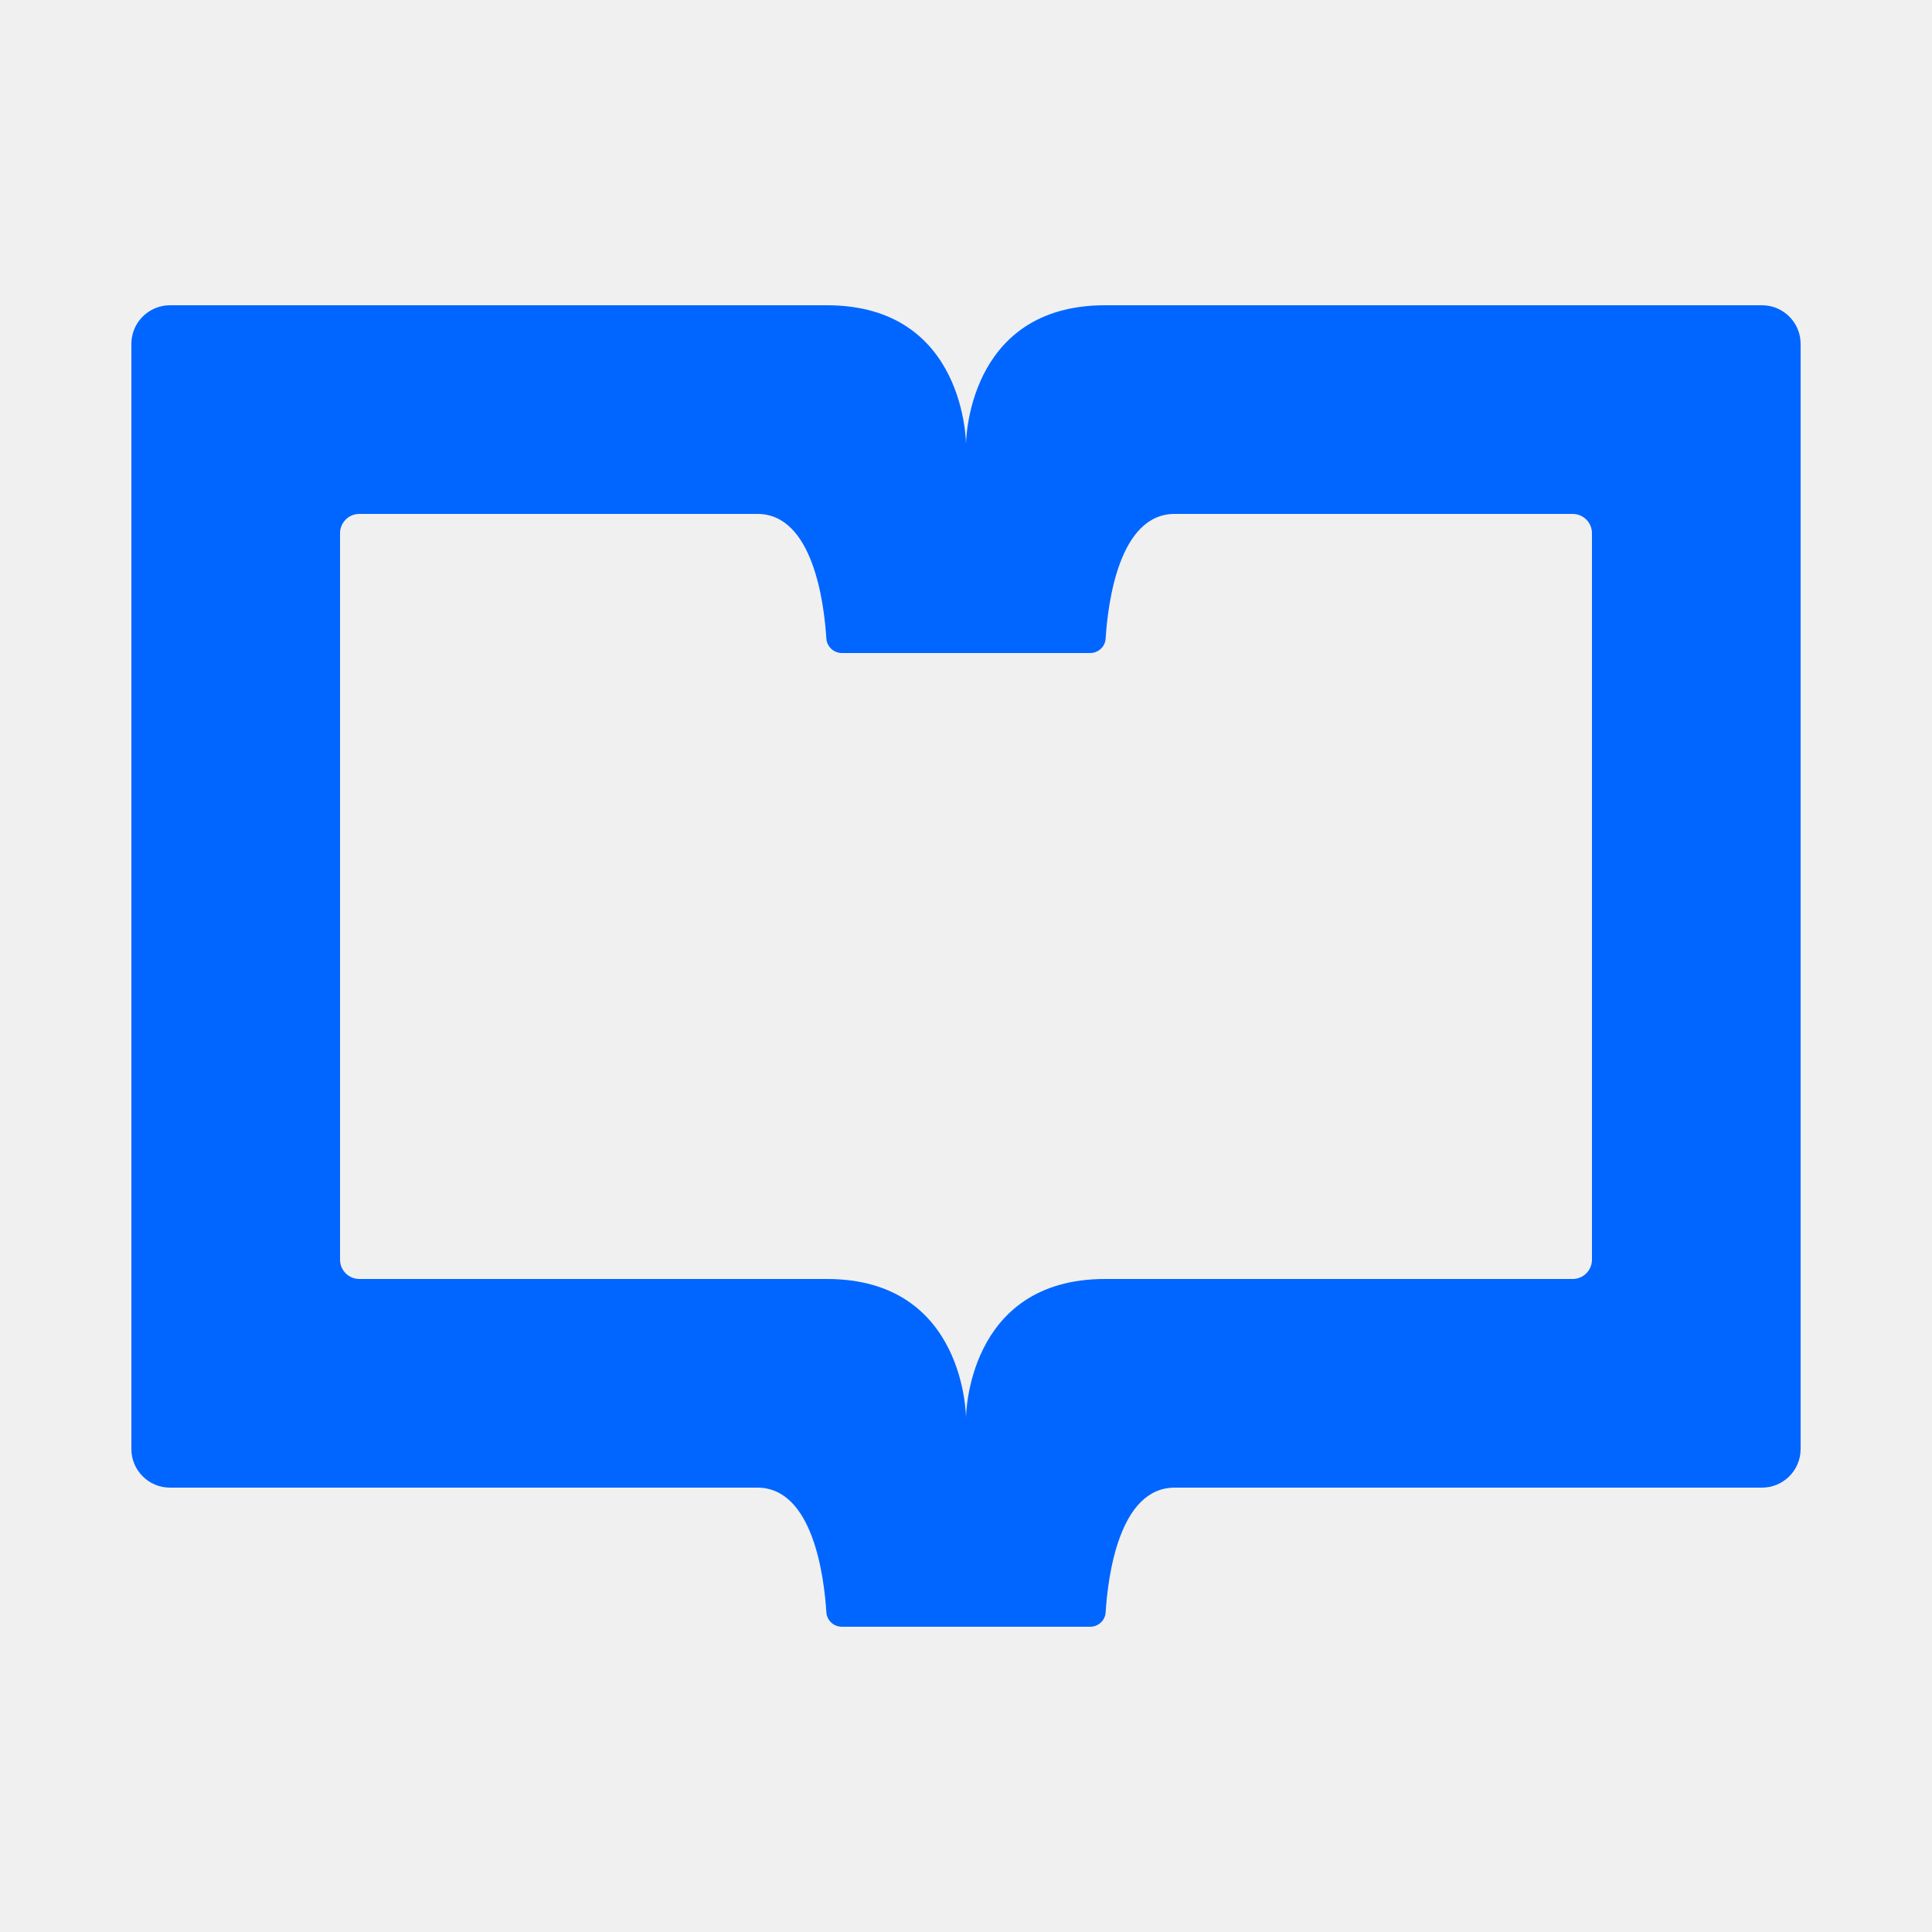
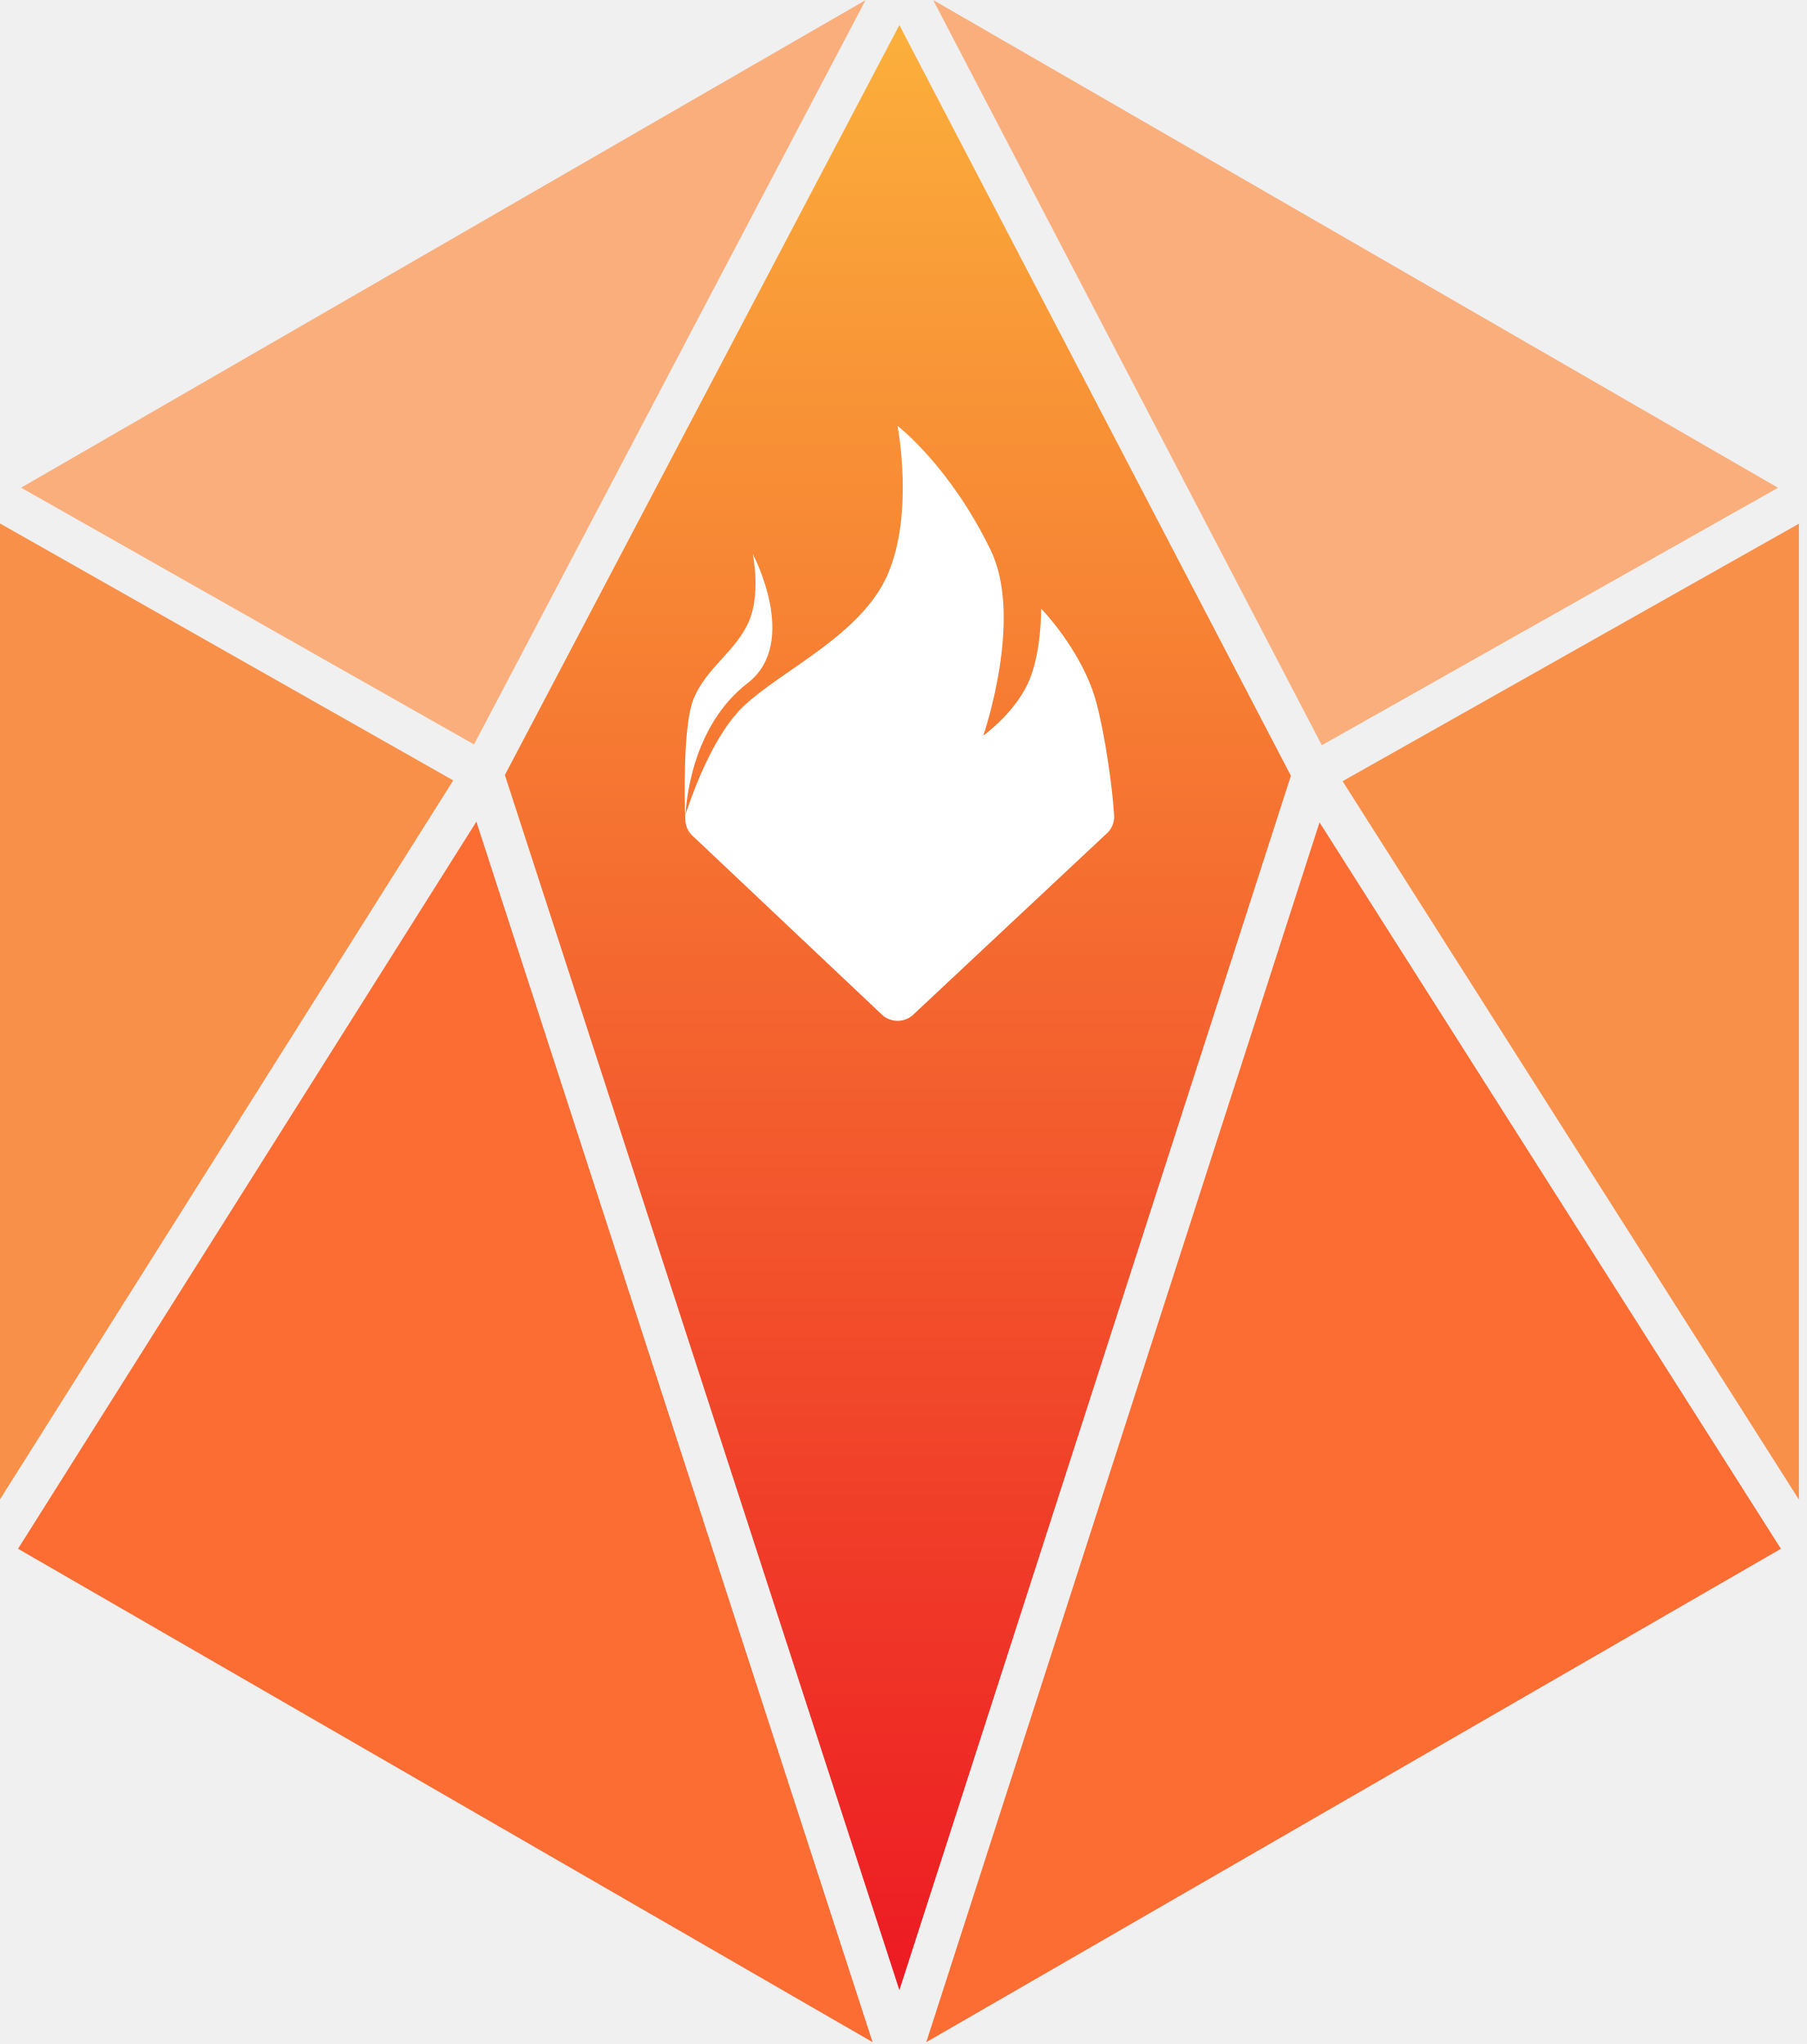
- <svg xmlns="http://www.w3.org/2000/svg" id="Layer_1" viewBox="0 0 250 250">
-   <path d="m143,39.5c-18,0-18,18-18,18,0,0,0-18-18-18H22c-2.76,0-5,2.24-5,5v143c0,2.76,2.24,5,5,5h76c7.2,0,8.64,11.52,8.93,16.13.07,1.05.95,1.87,2,1.87h32.14c1.06,0,1.94-.82,2-1.87.29-4.61,1.73-16.13,8.93-16.13h76c2.76,0,5-2.24,5-5V44.5c0-2.76-2.24-5-5-5h-85Zm63,123.5c0,1.38-1.12,2.5-2.5,2.5h-60.5c-18,0-18,18-18,18,0,0,0-18-18-18h-60.5c-1.38,0-2.5-1.12-2.5-2.5v-94c0-1.38,1.12-2.5,2.5-2.5h51.5c7.2,0,8.64,11.52,8.93,16.13.07,1.05.95,1.87,2,1.87h32.14c1.06,0,1.94-.82,2-1.87.29-4.61,1.73-16.13,8.93-16.13h51.5c1.38,0,2.5,1.12,2.5,2.5v94Z" style="fill:#06f;" />
+ <svg xmlns="http://www.w3.org/2000/svg" width="99px" height="112px" viewBox="0 0 99 112" version="1.1">
+   <defs>
+     <linearGradient x1="50%" y1="98.083%" x2="50%" y2="0.767%" id="linearGradient-1">
+       <stop stop-color="#ED1C23" offset="0%" />
+       <stop stop-color="#FBAF3B" offset="100%" />
+     </linearGradient>
+   </defs>
+   <g id="定稿" stroke="none" stroke-width="1" fill="none" fill-rule="evenodd">
+     <g id="MemFireDB备份-6">
+       <polygon id="Fill-1" fill="#F9AE7C" points="25.973 40.791 47.427 0.006 1.155 26.722" />
+       <polygon id="Fill-3" fill="#F9AE7C" points="97.421 26.727 51.129 0.001 72.424 40.835" />
+       <polygon id="Fill-5" fill="#F9904A" points="24.835 42.762 0 28.683 0 82.161" />
+       <polygon id="Fill-7" fill="url(#linearGradient-1)" points="27.663 42.466 49.279 109.051 70.73 42.507 49.278 1.375" />
+       <polygon id="Fill-9" fill="#F9904A" points="98.566 28.695 73.562 42.805 98.566 82.172" />
+       <polygon id="Fill-13" fill="#FB6D33" points="72.299 45.062 50.751 111.9 97.579 84.865" />
+       <polygon id="Fill-15" fill="#FB6D33" points="26.101 45.023 0.988 84.864 47.81 111.899" />
+       <path d="M60.074,38.507 C59.317,35.67 57.046,33.351 57.046,33.351 C57.046,33.351 57.08,35.885 56.289,37.514 C55.485,39.17 53.877,40.305 53.877,40.305 C53.877,40.305 56.102,33.884 54.272,30.125 C52.026,25.507 49.177,23.336 49.177,23.336 C49.177,23.336 50.107,28.132 48.624,31.507 C47.167,34.826 42.806,36.726 40.724,38.713 C39.187,40.179 38.081,43.071 37.607,44.485 C37.572,44.588 37.56,44.692 37.553,44.794 C37.584,43.982 37.889,39.802 40.965,37.429 C43.84,35.211 41.243,30.348 41.243,30.348 C41.243,30.348 41.721,32.564 40.994,34.14 C40.266,35.715 38.719,36.596 38.015,38.259 C37.388,39.741 37.52,44.143 37.545,44.841 C37.545,44.859 37.548,44.876 37.548,44.892 C37.548,44.926 37.549,44.946 37.549,44.946 L37.549,44.912 C37.559,45.266 37.714,45.608 37.997,45.845 L48.371,55.644 C48.838,56.032 49.516,56.033 49.984,55.648 L60.594,45.711 C60.903,45.454 61.072,45.069 61.046,44.666 C60.955,43.228 60.57,40.369 60.074,38.507" id="Fill-17" fill="#FFFFFF" />
+     </g>
+   </g>
</svg>
